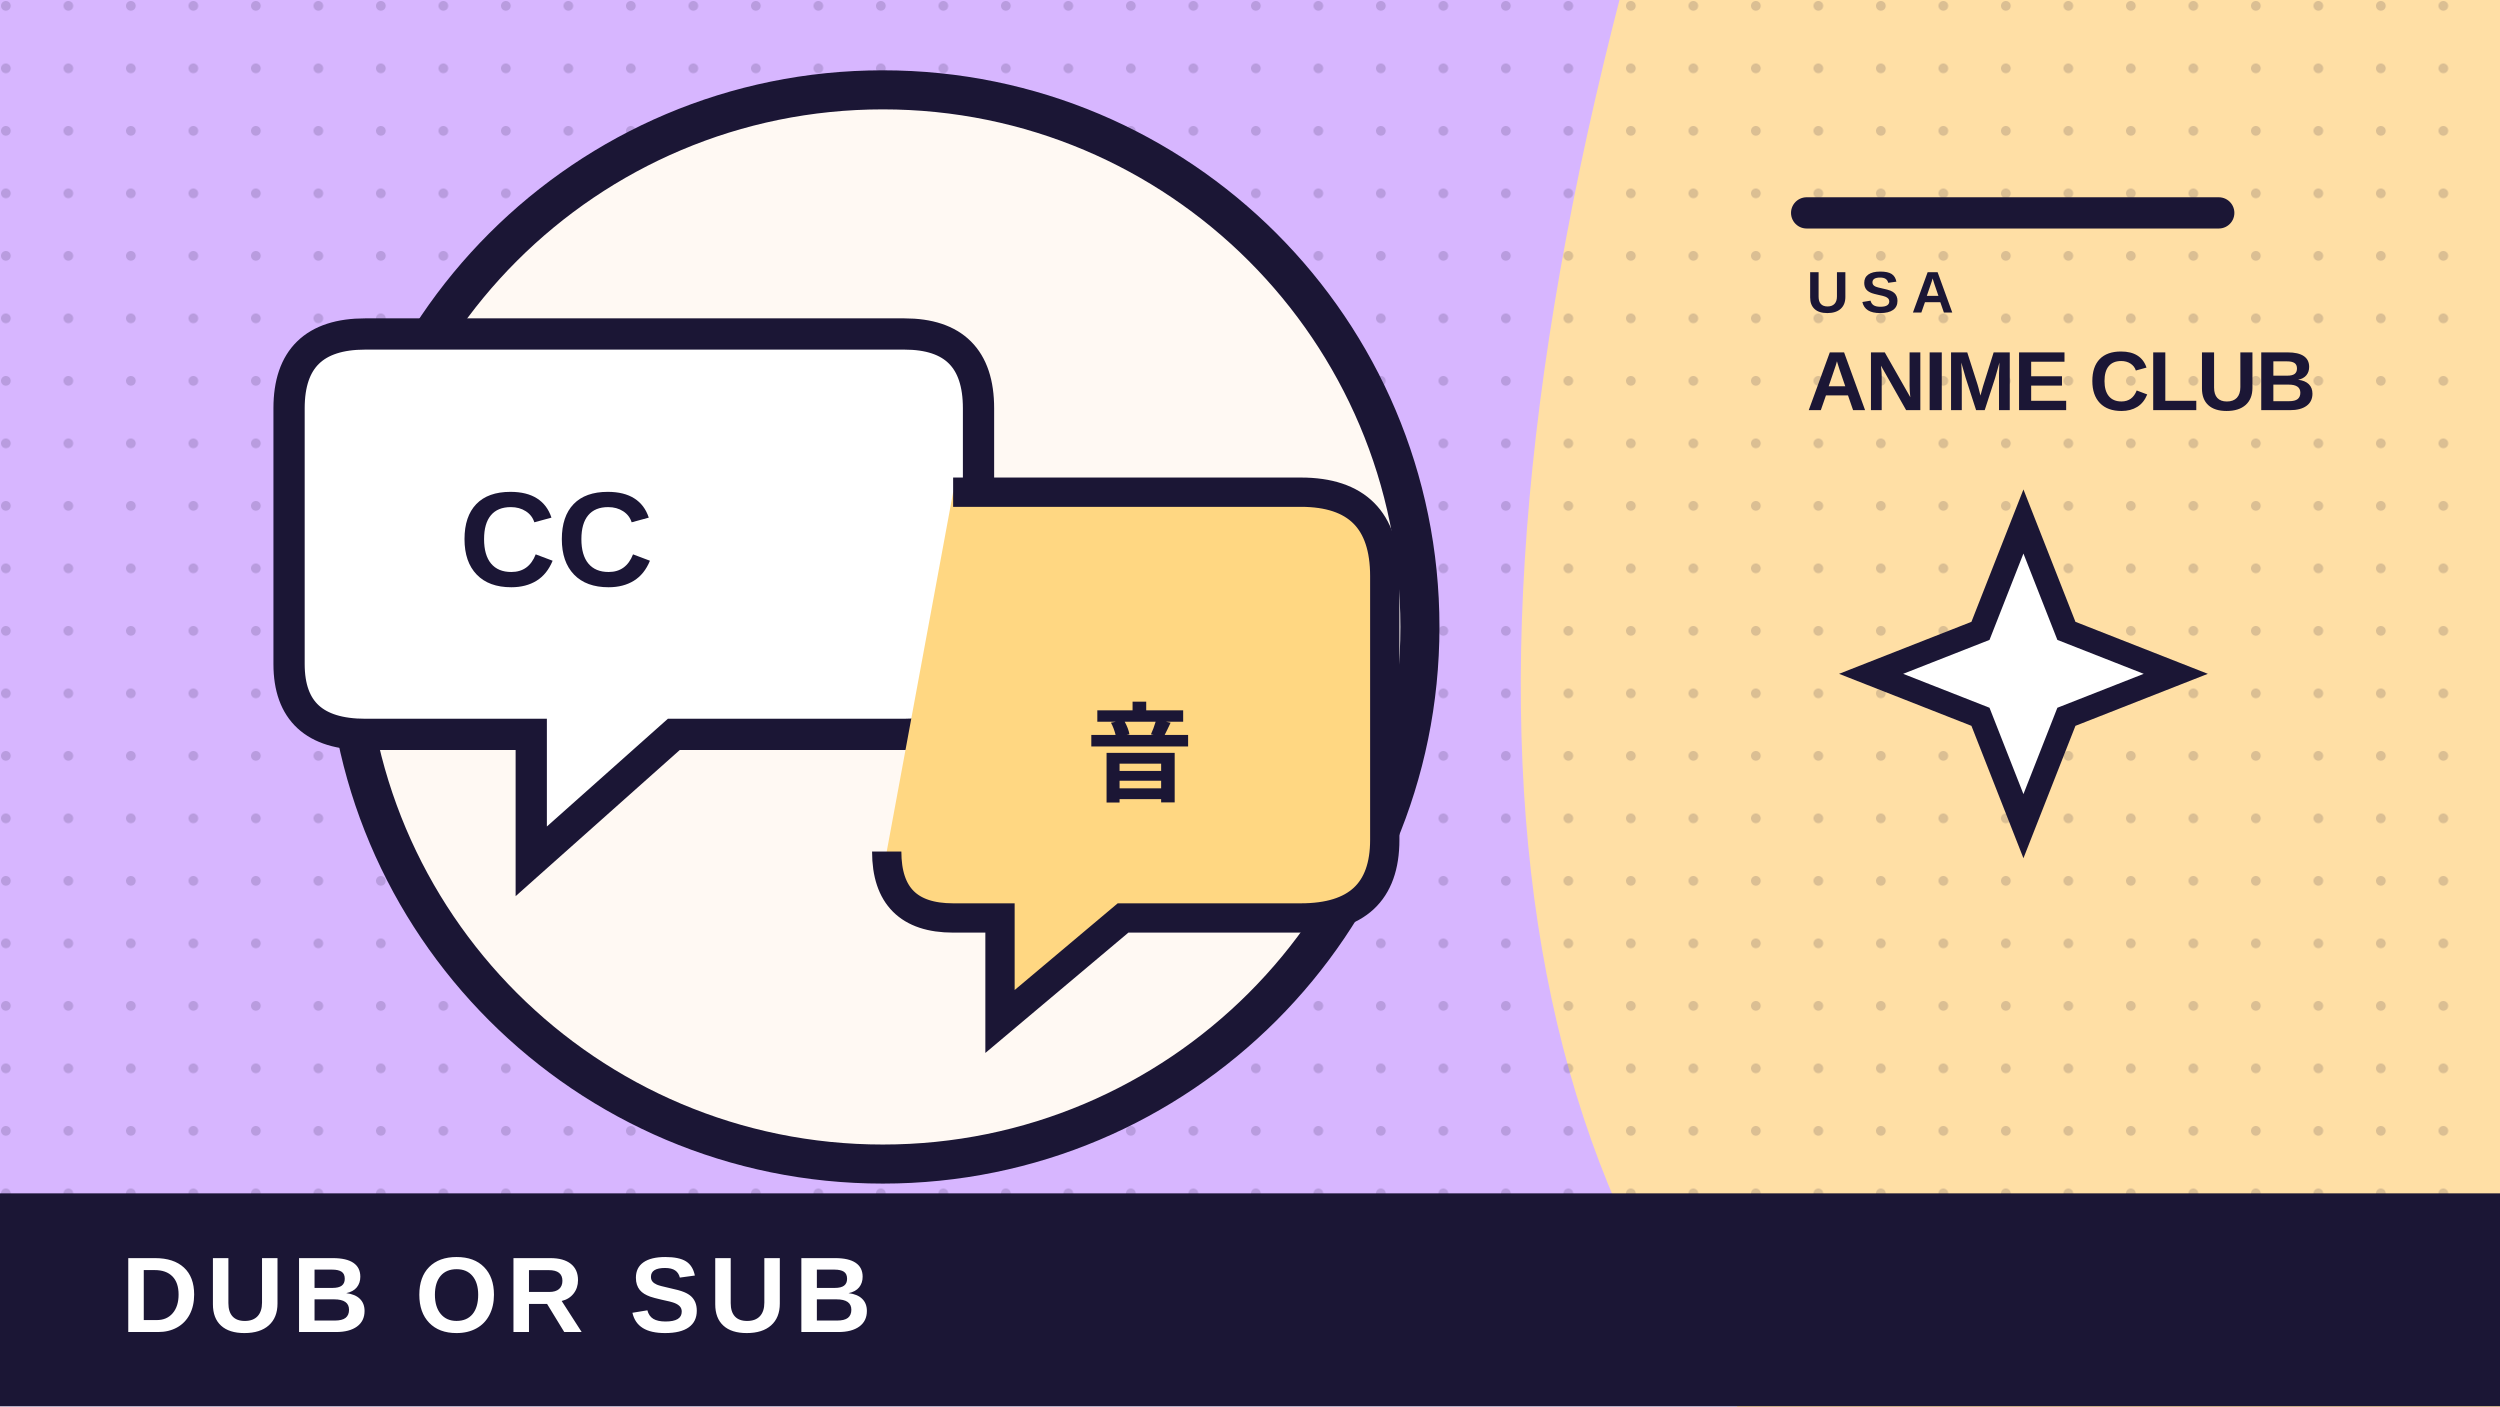
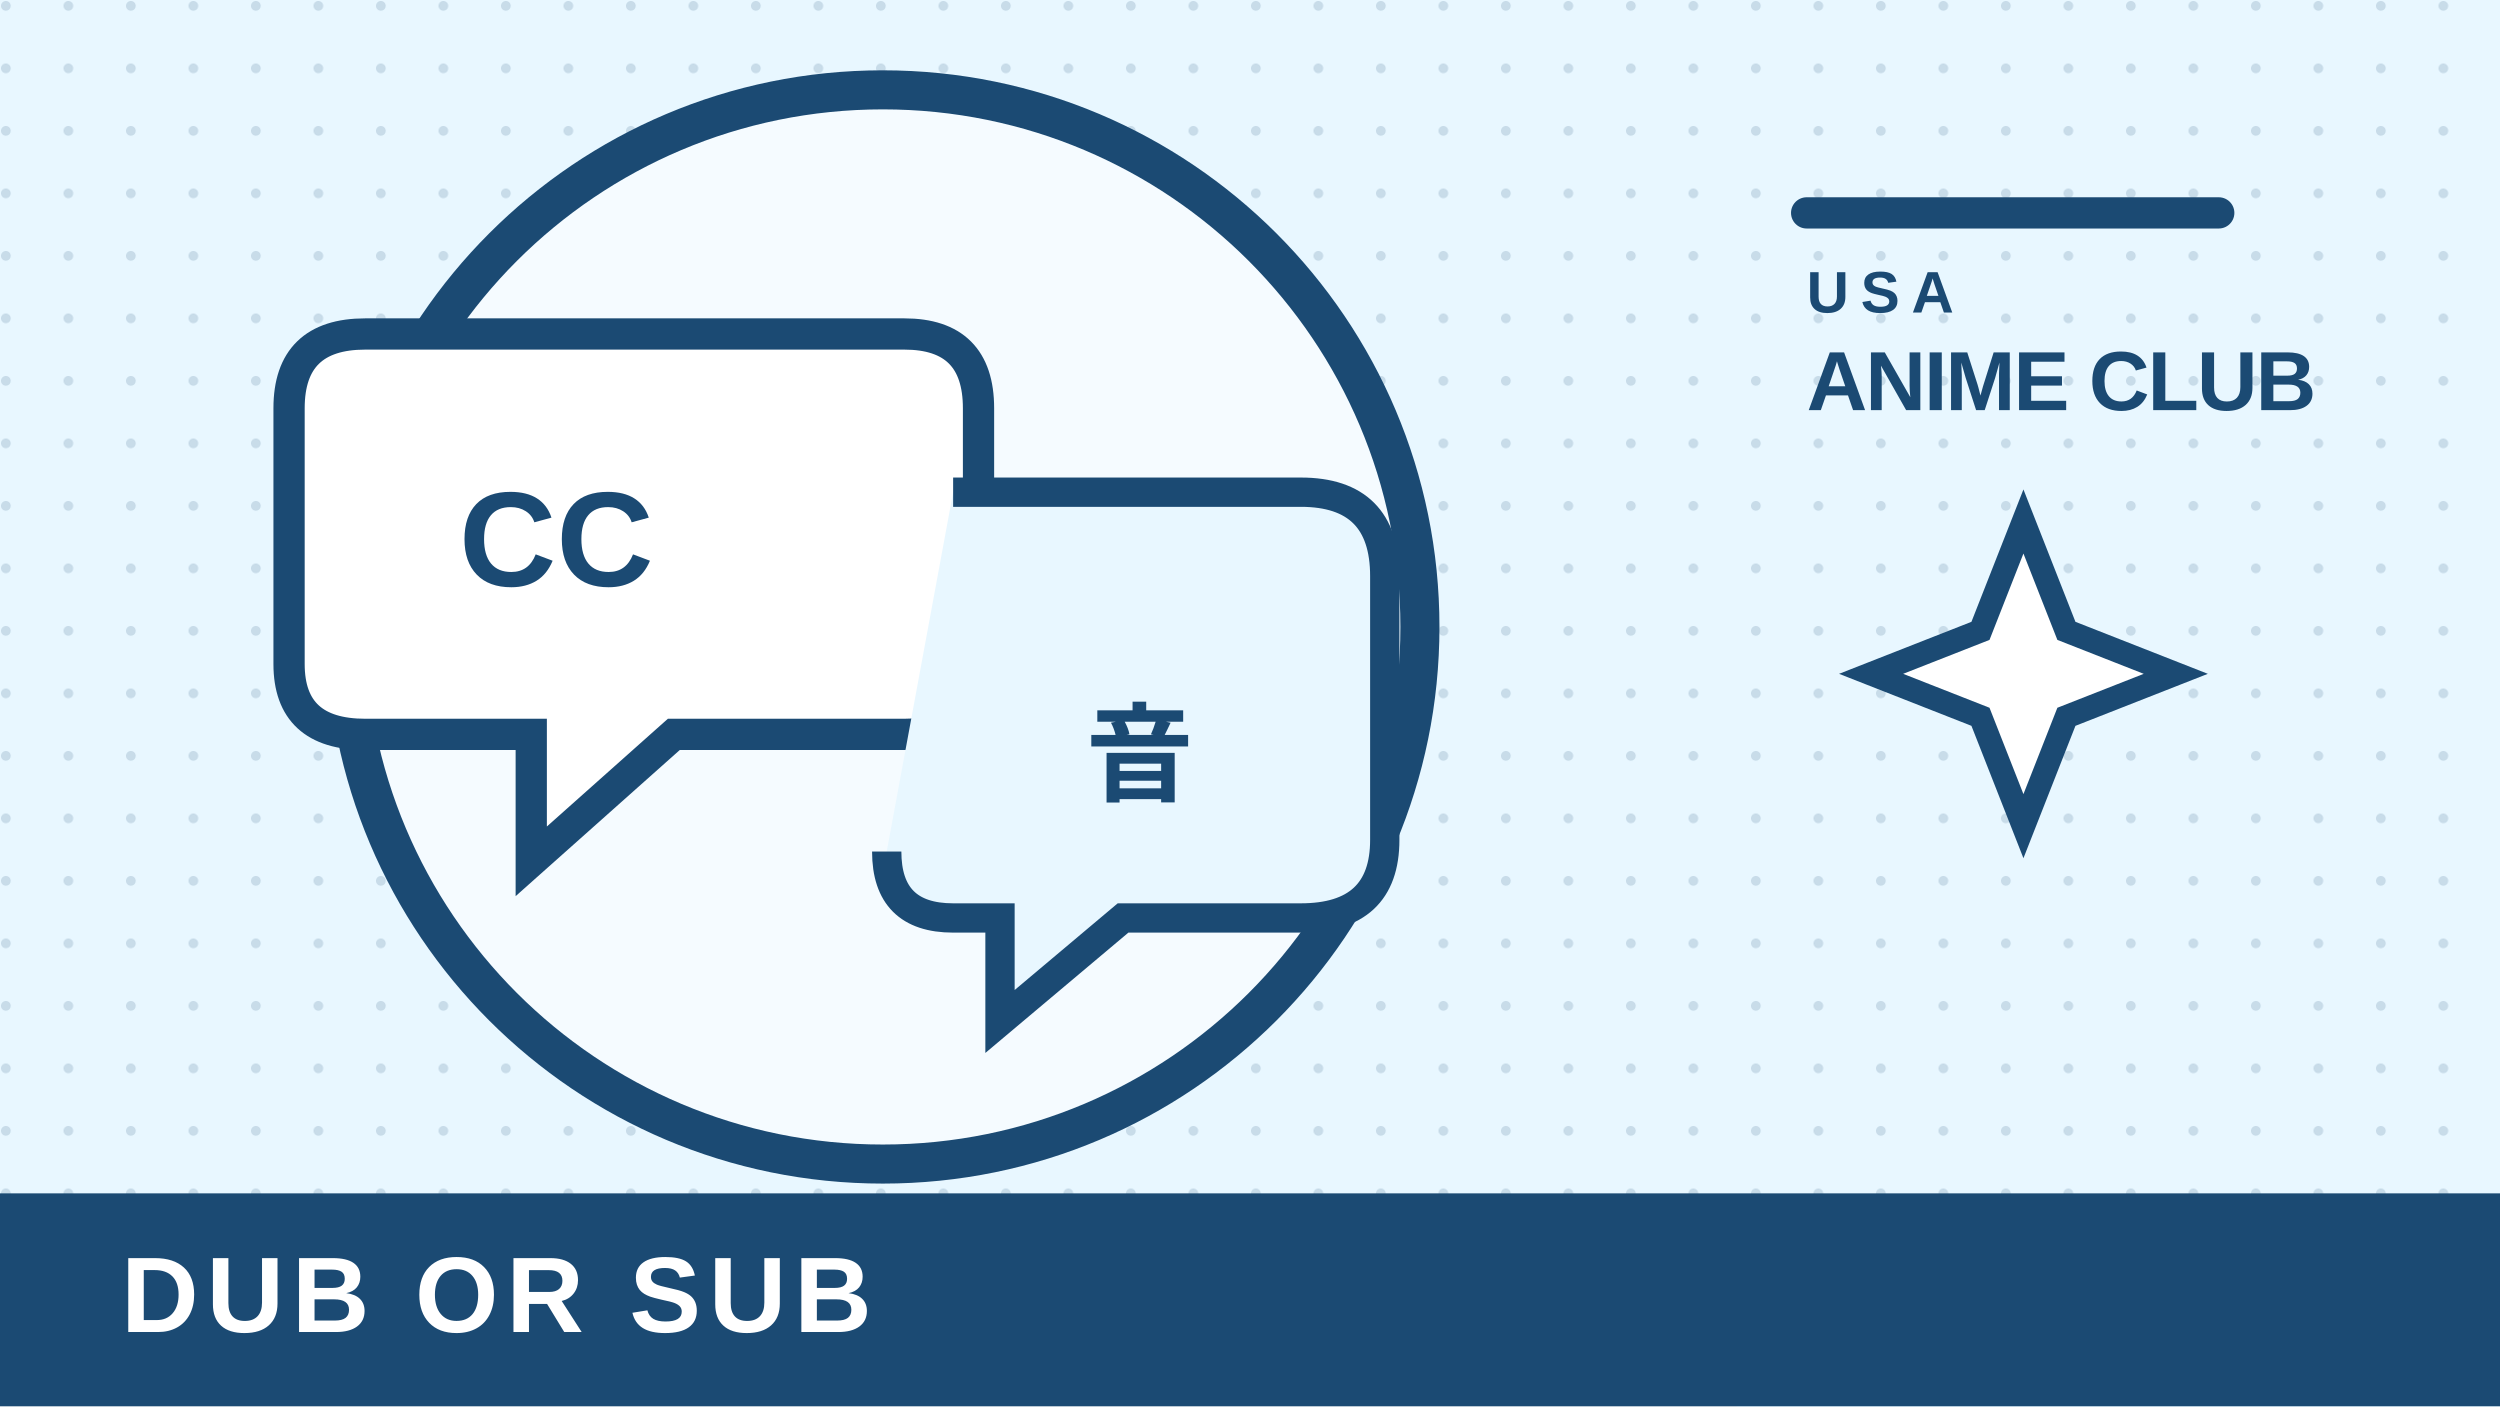
<svg xmlns="http://www.w3.org/2000/svg" viewBox="0 0 1280 720" role="img" aria-labelledby="t d">
  <defs>
    <pattern id="p" width="32" height="32" patternUnits="userSpaceOnUse">
-       <circle cx="3" cy="3" r="2.5" fill="#1b1635" opacity=".16" />
+       <circle cx="3" cy="3" r="2.5" fill="#1b4a73" opacity=".16" />
    </pattern>
  </defs>
-   <rect width="1280" height="720" fill="#d7b6ff" />
-   <path d="M870-140h590v900H925Q663 500 870-140Z" fill="#ffdfa5" />
+   <rect width="1280" height="720" fill="#e8f7ff" />
+   <path d="M870-140h590v900H925Q663 500 870-140Z" fill="#e8f7ff" />
  <rect width="1280" height="720" fill="url(#p)" />
-   <circle cx="452" cy="321" r="275" fill="#fff9f3" stroke="#1b1635" stroke-width="20" />
+   <circle cx="452" cy="321" r="275" fill="#f5fbff" stroke="#1b4a73" stroke-width="20" />
  <g transform="translate(-8 0) scale(1.0)">
-     <path d="M195 171h276q38 0 38 38v131q0 36-38 36H353l-73 65v-65h-85q-39 0-39-36V209q0-38 39-38Z" fill="#fff" stroke="#1b1635" stroke-width="16" />
-     <path d="M496 252h178q43 0 43 43v135q0 40-43 40h-91l-63 53v-53h-24q-34 0-34-34" fill="#ffd782" stroke="#1b1635" stroke-width="15" />
-     <text x="243" y="300" font-size="69" font-weight="900" fill="#1b1635" font-family="Arial,sans-serif">CC</text>
-     <text x="564" y="406" font-size="55" font-weight="900" fill="#1b1635" font-family="Arial,sans-serif">音</text>
+     <path d="M195 171h276q38 0 38 38v131q0 36-38 36H353l-73 65v-65h-85q-39 0-39-36V209q0-38 39-38Z" fill="#fff" stroke="#1b4a73" stroke-width="16" />
+     <path d="M496 252h178q43 0 43 43v135q0 40-43 40h-91l-63 53v-53h-24q-34 0-34-34" fill="#e8f7ff" stroke="#1b4a73" stroke-width="15" />
+     <text x="243" y="300" font-size="69" font-weight="900" fill="#1b4a73" font-family="Arial,sans-serif">CC</text>
+     <text x="564" y="406" font-size="55" font-weight="900" fill="#1b4a73" font-family="Arial,sans-serif">音</text>
  </g>
-   <path d="M925 109h211" stroke="#1b1635" stroke-width="16" stroke-linecap="round" />
-   <text x="925" y="160" fill="#1b1635" font-family="Arial,sans-serif" font-size="30" font-weight="900" letter-spacing="6">USA</text>
-   <text x="925" y="210" fill="#1b1635" font-family="Arial,sans-serif" font-size="43" font-weight="900" letter-spacing="-1">ANIME CLUB</text>
-   <path d="m1036 267 22 56 56 22-56 22-22 56-22-56-56-22 56-22Z" fill="#fff" stroke="#1b1635" stroke-width="12" />
-   <rect y="611" width="1280" height="109" fill="#1b1635" />
+   <path d="M925 109h211" stroke="#1b4a73" stroke-width="16" stroke-linecap="round" />
+   <text x="925" y="160" fill="#1b4a73" font-family="Arial,sans-serif" font-size="30" font-weight="900" letter-spacing="6">USA</text>
+   <text x="925" y="210" fill="#1b4a73" font-family="Arial,sans-serif" font-size="43" font-weight="900" letter-spacing="-1">ANIME CLUB</text>
+   <path d="m1036 267 22 56 56 22-56 22-22 56-22-56-56-22 56-22Z" fill="#fff" stroke="#1b4a73" stroke-width="12" />
+   <rect y="611" width="1280" height="109" fill="#1b4a73" />
  <text x="62" y="682" font-family="Arial,sans-serif" font-size="55" font-weight="900" letter-spacing="4" fill="#fff">DUB OR SUB</text>
</svg>
